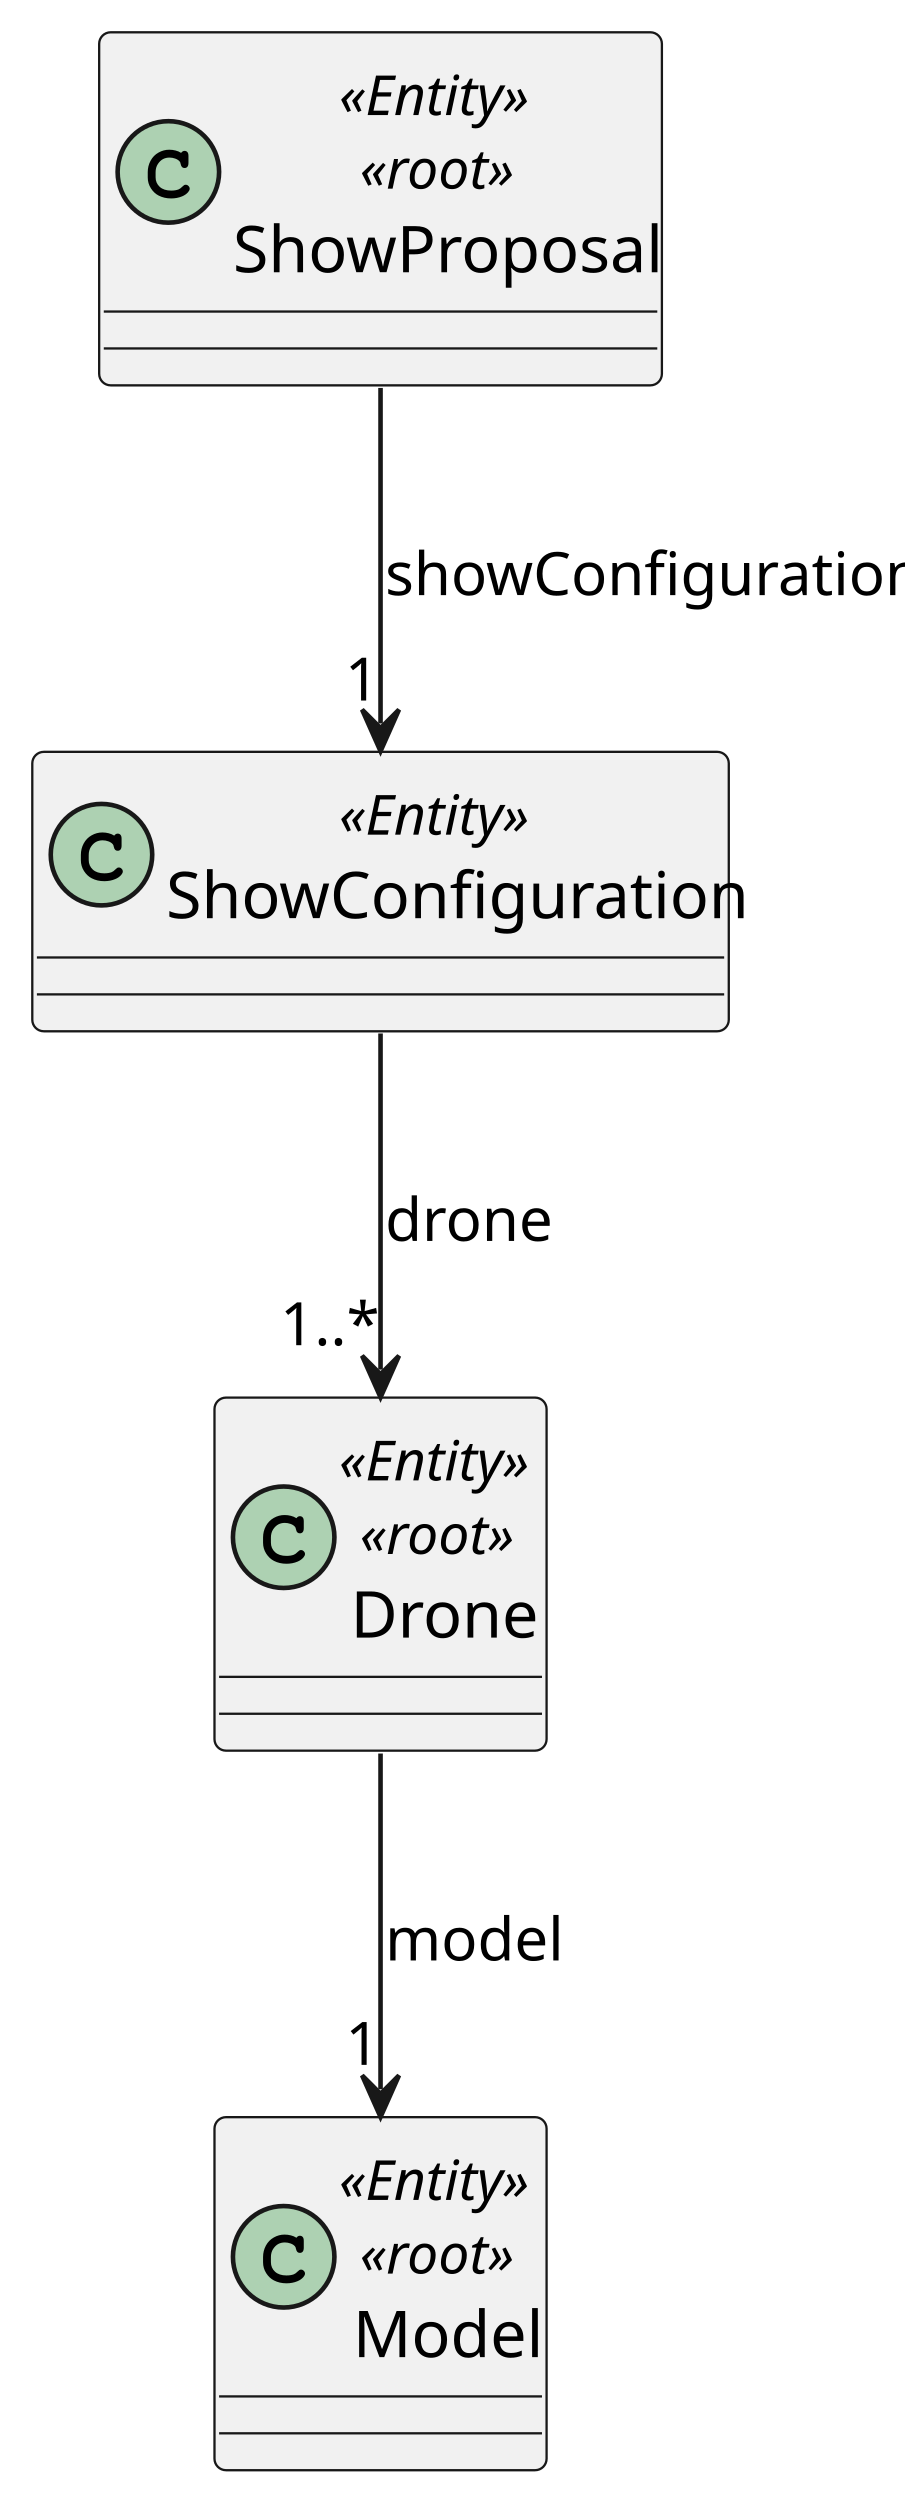
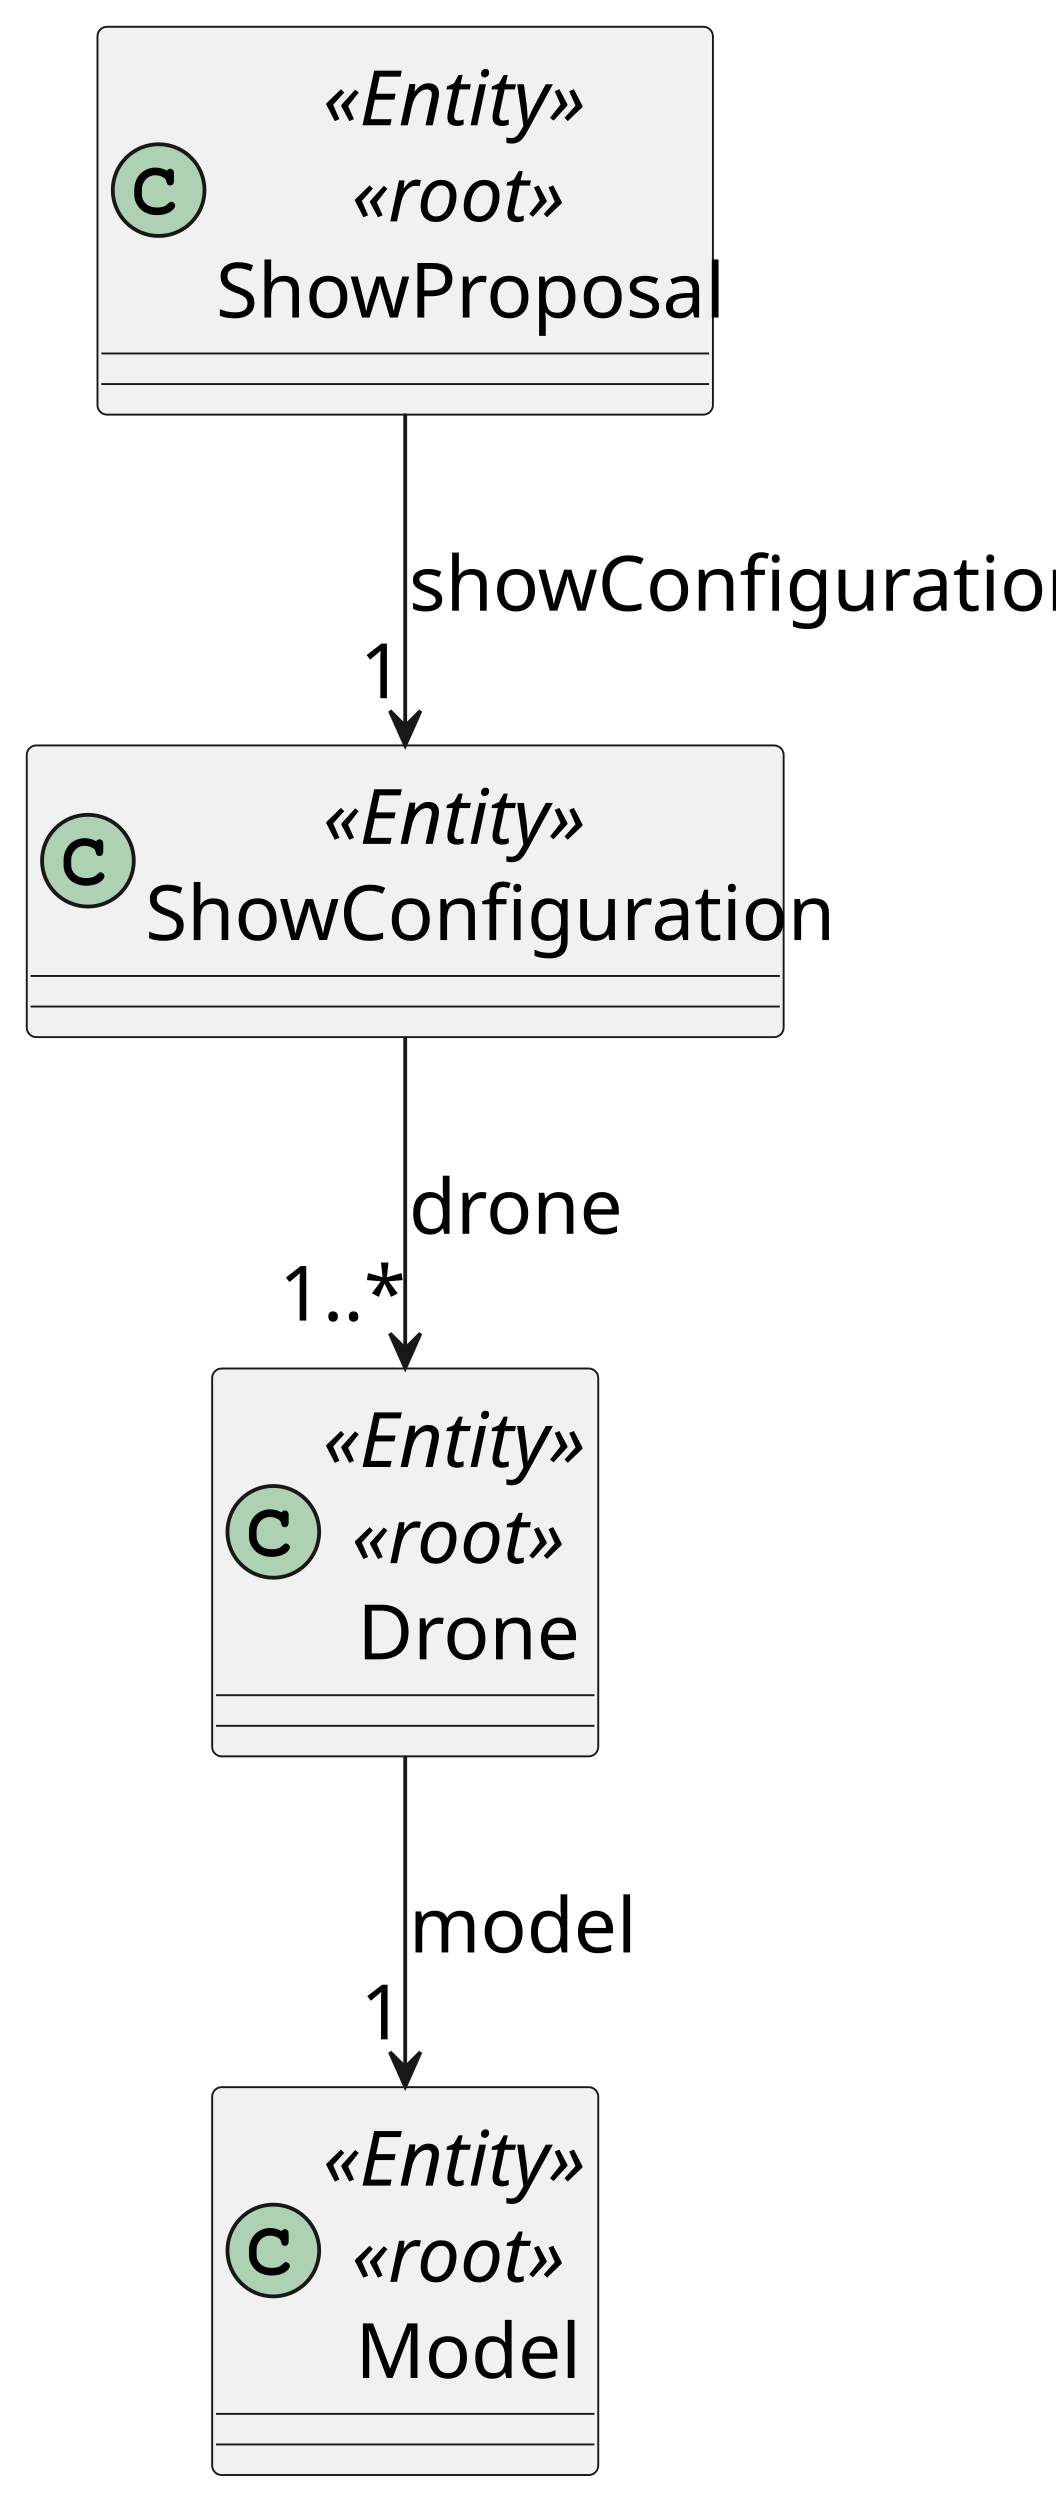
- <svg xmlns="http://www.w3.org/2000/svg" contentStyleType="text/css" height="542px" preserveAspectRatio="none" style="width:196px;height:542px;background:#FFFFFF;" version="1.1" viewBox="0 0 196 542" width="196px" zoomAndPan="magnify">
+ <svg xmlns="http://www.w3.org/2000/svg" contentStyleType="text/css" height="654px" preserveAspectRatio="none" style="width:276px;height:654px;background:#FFFFFF;" version="1.1" viewBox="0 0 276 654" width="276px" zoomAndPan="magnify">
  <defs />
  <g>
    <g id="elem_ShowProposal">
-       <rect codeLine="5" fill="#F1F1F1" height="76.543" id="ShowProposal" rx="2.5" ry="2.5" style="stroke:#181818;stroke-width:0.5;" width="122" x="21.5" y="7" />
-       <ellipse cx="36.5" cy="37.272" fill="#ADD1B2" rx="11" ry="11" style="stroke:#181818;stroke-width:1.0;" />
-       <path d="M39.266,33.147 Q39.422,32.928 39.609,32.818 Q39.797,32.709 40.016,32.709 Q40.391,32.709 40.625,32.975 Q40.859,33.225 40.859,33.834 L40.859,35.287 Q40.859,35.897 40.625,36.162 Q40.391,36.428 40.016,36.428 Q39.672,36.428 39.469,36.225 Q39.266,36.037 39.156,35.522 Q39.109,35.162 38.922,34.975 Q38.594,34.6 37.984,34.381 Q37.375,34.162 36.75,34.162 Q35.984,34.162 35.344,34.49 Q34.719,34.818 34.219,35.568 Q33.734,36.318 33.734,37.35 L33.734,38.443 Q33.734,39.678 34.625,40.506 Q35.516,41.318 37.109,41.318 Q38.047,41.318 38.703,41.068 Q39.094,40.912 39.516,40.475 Q39.781,40.209 39.922,40.131 Q40.078,40.053 40.281,40.053 Q40.609,40.053 40.859,40.318 Q41.125,40.568 41.125,40.912 Q41.125,41.256 40.781,41.662 Q40.281,42.24 39.484,42.568 Q38.406,43.022 37.109,43.022 Q35.594,43.022 34.391,42.397 Q33.406,41.897 32.719,40.834 Q32.031,39.756 32.031,38.475 L32.031,37.318 Q32.031,35.99 32.641,34.85 Q33.266,33.693 34.359,33.084 Q35.453,32.459 36.688,32.459 Q37.422,32.459 38.062,32.631 Q38.719,32.787 39.266,33.147 Z " fill="#000000" />
-       <text fill="#000000" font-family="sans-serif" font-size="12" font-style="italic" lengthAdjust="spacing" textLength="44" x="73.5" y="24.949">«Entity»</text>
-       <text fill="#000000" font-family="sans-serif" font-size="12" font-style="italic" lengthAdjust="spacing" textLength="35" x="78" y="40.91">«root»</text>
-       <text fill="#000000" font-family="sans-serif" font-size="14" lengthAdjust="spacing" textLength="90" x="50.5" y="59.029">ShowProposal</text>
-       <line style="stroke:#181818;stroke-width:0.5;" x1="22.5" x2="142.5" y1="67.543" y2="67.543" />
-       <line style="stroke:#181818;stroke-width:0.5;" x1="22.5" x2="142.5" y1="75.543" y2="75.543" />
+       <rect codeLine="5" fill="#F1F1F1" height="101.469" id="ShowProposal" rx="2.5" ry="2.5" style="stroke:#181818;stroke-width:0.5;" width="161" x="25.5" y="7" />
+       <ellipse cx="41.5" cy="49.734" fill="#ADD1B2" rx="12" ry="12" style="stroke:#181818;stroke-width:1.0;" />
+       <path d="M43.641,44.656 Q43.828,44.406 44.047,44.281 Q44.266,44.141 44.516,44.141 Q44.953,44.141 45.234,44.453 Q45.516,44.75 45.516,45.469 L45.516,47.172 Q45.516,47.891 45.234,48.203 Q44.953,48.516 44.516,48.516 Q44.125,48.516 43.875,48.281 Q43.625,48.062 43.516,47.453 Q43.453,47.031 43.234,46.812 Q42.844,46.375 42.125,46.109 Q41.406,45.844 40.688,45.844 Q39.781,45.844 39.031,46.234 Q38.281,46.625 37.703,47.516 Q37.125,48.391 37.125,49.594 L37.125,50.891 Q37.125,52.344 38.172,53.312 Q39.234,54.281 41.094,54.281 Q42.203,54.281 42.984,53.969 Q43.422,53.797 43.938,53.281 Q44.25,52.969 44.422,52.875 Q44.594,52.781 44.828,52.781 Q45.219,52.781 45.516,53.094 Q45.828,53.391 45.828,53.797 Q45.828,54.203 45.422,54.672 Q44.828,55.359 43.891,55.75 Q42.625,56.281 41.109,56.281 Q39.328,56.281 37.906,55.547 Q36.75,54.953 35.938,53.688 Q35.125,52.422 35.125,50.938 L35.125,49.578 Q35.125,48.016 35.844,46.672 Q36.578,45.312 37.859,44.578 Q39.156,43.844 40.609,43.844 Q41.469,43.844 42.219,44.047 Q42.984,44.25 43.641,44.656 Z " fill="#000000" />
+       <text fill="#000000" font-family="sans-serif" font-size="20" font-style="italic" lengthAdjust="spacing" textLength="71" x="84.5" y="32.762">«Entity»</text>
+       <text fill="#000000" font-family="sans-serif" font-size="20" font-style="italic" lengthAdjust="spacing" textLength="56" x="92" y="57.918">«root»</text>
+       <text fill="#000000" font-family="sans-serif" font-size="20" lengthAdjust="spacing" textLength="127" x="56.5" y="83.074">ShowProposal</text>
+       <line style="stroke:#181818;stroke-width:0.5;" x1="26.5" x2="185.5" y1="92.469" y2="92.469" />
+       <line style="stroke:#181818;stroke-width:0.5;" x1="26.5" x2="185.5" y1="100.469" y2="100.469" />
    </g>
    <g id="elem_ShowConfiguration">
-       <rect codeLine="8" fill="#F1F1F1" height="60.582" id="ShowConfiguration" rx="2.5" ry="2.5" style="stroke:#181818;stroke-width:0.5;" width="151" x="7" y="163" />
-       <ellipse cx="22" cy="185.291" fill="#ADD1B2" rx="11" ry="11" style="stroke:#181818;stroke-width:1.0;" />
-       <path d="M24.766,181.166 Q24.922,180.947 25.109,180.838 Q25.297,180.728 25.516,180.728 Q25.891,180.728 26.125,180.994 Q26.359,181.244 26.359,181.853 L26.359,183.307 Q26.359,183.916 26.125,184.182 Q25.891,184.447 25.516,184.447 Q25.172,184.447 24.969,184.244 Q24.766,184.057 24.656,183.541 Q24.609,183.182 24.422,182.994 Q24.094,182.619 23.484,182.4 Q22.875,182.182 22.25,182.182 Q21.484,182.182 20.844,182.51 Q20.219,182.838 19.719,183.588 Q19.234,184.338 19.234,185.369 L19.234,186.463 Q19.234,187.697 20.125,188.525 Q21.016,189.338 22.609,189.338 Q23.547,189.338 24.203,189.088 Q24.594,188.932 25.016,188.494 Q25.281,188.228 25.422,188.15 Q25.578,188.072 25.781,188.072 Q26.109,188.072 26.359,188.338 Q26.625,188.588 26.625,188.932 Q26.625,189.275 26.281,189.682 Q25.781,190.26 24.984,190.588 Q23.906,191.041 22.609,191.041 Q21.094,191.041 19.891,190.416 Q18.906,189.916 18.219,188.853 Q17.531,187.775 17.531,186.494 L17.531,185.338 Q17.531,184.01 18.141,182.869 Q18.766,181.713 19.859,181.103 Q20.953,180.478 22.188,180.478 Q22.922,180.478 23.562,180.65 Q24.219,180.807 24.766,181.166 Z " fill="#000000" />
-       <text fill="#000000" font-family="sans-serif" font-size="12" font-style="italic" lengthAdjust="spacing" textLength="44" x="73.5" y="180.949">«Entity»</text>
-       <text fill="#000000" font-family="sans-serif" font-size="14" lengthAdjust="spacing" textLength="119" x="36" y="199.068">ShowConfiguration</text>
-       <line style="stroke:#181818;stroke-width:0.5;" x1="8" x2="157" y1="207.582" y2="207.582" />
-       <line style="stroke:#181818;stroke-width:0.5;" x1="8" x2="157" y1="215.582" y2="215.582" />
+       <rect codeLine="8" fill="#F1F1F1" height="76.312" id="ShowConfiguration" rx="2.5" ry="2.5" style="stroke:#181818;stroke-width:0.5;" width="198" x="7" y="195" />
+       <ellipse cx="23" cy="225.156" fill="#ADD1B2" rx="12" ry="12" style="stroke:#181818;stroke-width:1.0;" />
+       <path d="M25.141,220.078 Q25.328,219.828 25.547,219.703 Q25.766,219.562 26.016,219.562 Q26.453,219.562 26.734,219.875 Q27.016,220.172 27.016,220.891 L27.016,222.594 Q27.016,223.312 26.734,223.625 Q26.453,223.938 26.016,223.938 Q25.625,223.938 25.375,223.703 Q25.125,223.484 25.016,222.875 Q24.953,222.453 24.734,222.234 Q24.344,221.797 23.625,221.531 Q22.906,221.266 22.188,221.266 Q21.281,221.266 20.531,221.656 Q19.781,222.047 19.203,222.938 Q18.625,223.812 18.625,225.016 L18.625,226.312 Q18.625,227.766 19.672,228.734 Q20.734,229.703 22.594,229.703 Q23.703,229.703 24.484,229.391 Q24.922,229.219 25.438,228.703 Q25.75,228.391 25.922,228.297 Q26.094,228.203 26.328,228.203 Q26.719,228.203 27.016,228.516 Q27.328,228.812 27.328,229.219 Q27.328,229.625 26.922,230.094 Q26.328,230.781 25.391,231.172 Q24.125,231.703 22.609,231.703 Q20.828,231.703 19.406,230.969 Q18.25,230.375 17.438,229.109 Q16.625,227.844 16.625,226.359 L16.625,225 Q16.625,223.438 17.344,222.094 Q18.078,220.734 19.359,220 Q20.656,219.266 22.109,219.266 Q22.969,219.266 23.719,219.469 Q24.484,219.672 25.141,220.078 Z " fill="#000000" />
+       <text fill="#000000" font-family="sans-serif" font-size="20" font-style="italic" lengthAdjust="spacing" textLength="71" x="84.5" y="220.762">«Entity»</text>
+       <text fill="#000000" font-family="sans-serif" font-size="20" lengthAdjust="spacing" textLength="164" x="38" y="245.918">ShowConfiguration</text>
+       <line style="stroke:#181818;stroke-width:0.5;" x1="8" x2="204" y1="255.312" y2="255.312" />
+       <line style="stroke:#181818;stroke-width:0.5;" x1="8" x2="204" y1="263.312" y2="263.312" />
    </g>
    <g id="elem_Drone">
-       <rect codeLine="11" fill="#F1F1F1" height="76.543" id="Drone" rx="2.5" ry="2.5" style="stroke:#181818;stroke-width:0.5;" width="72" x="46.5" y="303" />
-       <ellipse cx="61.5" cy="333.272" fill="#ADD1B2" rx="11" ry="11" style="stroke:#181818;stroke-width:1.0;" />
-       <path d="M64.266,329.147 Q64.422,328.928 64.609,328.818 Q64.797,328.709 65.016,328.709 Q65.391,328.709 65.625,328.975 Q65.859,329.225 65.859,329.834 L65.859,331.287 Q65.859,331.897 65.625,332.162 Q65.391,332.428 65.016,332.428 Q64.672,332.428 64.469,332.225 Q64.266,332.037 64.156,331.522 Q64.109,331.162 63.922,330.975 Q63.594,330.6 62.984,330.381 Q62.375,330.162 61.75,330.162 Q60.984,330.162 60.344,330.49 Q59.719,330.818 59.219,331.568 Q58.734,332.318 58.734,333.35 L58.734,334.443 Q58.734,335.678 59.625,336.506 Q60.516,337.318 62.109,337.318 Q63.047,337.318 63.703,337.068 Q64.094,336.912 64.516,336.475 Q64.781,336.209 64.922,336.131 Q65.078,336.053 65.281,336.053 Q65.609,336.053 65.859,336.318 Q66.125,336.568 66.125,336.912 Q66.125,337.256 65.781,337.662 Q65.281,338.24 64.484,338.568 Q63.406,339.022 62.109,339.022 Q60.594,339.022 59.391,338.397 Q58.406,337.897 57.719,336.834 Q57.031,335.756 57.031,334.475 L57.031,333.318 Q57.031,331.99 57.641,330.85 Q58.266,329.693 59.359,329.084 Q60.453,328.459 61.688,328.459 Q62.422,328.459 63.062,328.631 Q63.719,328.787 64.266,329.147 Z " fill="#000000" />
-       <text fill="#000000" font-family="sans-serif" font-size="12" font-style="italic" lengthAdjust="spacing" textLength="44" x="73.5" y="320.949">«Entity»</text>
-       <text fill="#000000" font-family="sans-serif" font-size="12" font-style="italic" lengthAdjust="spacing" textLength="35" x="78" y="336.91">«root»</text>
-       <text fill="#000000" font-family="sans-serif" font-size="14" lengthAdjust="spacing" textLength="39" x="76" y="355.029">Drone</text>
-       <line style="stroke:#181818;stroke-width:0.5;" x1="47.5" x2="117.5" y1="363.543" y2="363.543" />
-       <line style="stroke:#181818;stroke-width:0.5;" x1="47.5" x2="117.5" y1="371.543" y2="371.543" />
+       <rect codeLine="11" fill="#F1F1F1" height="101.469" id="Drone" rx="2.5" ry="2.5" style="stroke:#181818;stroke-width:0.5;" width="101" x="55.5" y="358" />
+       <ellipse cx="71.5" cy="400.734" fill="#ADD1B2" rx="12" ry="12" style="stroke:#181818;stroke-width:1.0;" />
+       <path d="M73.641,395.656 Q73.828,395.406 74.047,395.281 Q74.266,395.141 74.516,395.141 Q74.953,395.141 75.234,395.453 Q75.516,395.75 75.516,396.469 L75.516,398.172 Q75.516,398.891 75.234,399.203 Q74.953,399.516 74.516,399.516 Q74.125,399.516 73.875,399.281 Q73.625,399.062 73.516,398.453 Q73.453,398.031 73.234,397.812 Q72.844,397.375 72.125,397.109 Q71.406,396.844 70.688,396.844 Q69.781,396.844 69.031,397.234 Q68.281,397.625 67.703,398.516 Q67.125,399.391 67.125,400.594 L67.125,401.891 Q67.125,403.344 68.172,404.312 Q69.234,405.281 71.094,405.281 Q72.203,405.281 72.984,404.969 Q73.422,404.797 73.938,404.281 Q74.25,403.969 74.422,403.875 Q74.594,403.781 74.828,403.781 Q75.219,403.781 75.516,404.094 Q75.828,404.391 75.828,404.797 Q75.828,405.203 75.422,405.672 Q74.828,406.359 73.891,406.75 Q72.625,407.281 71.109,407.281 Q69.328,407.281 67.906,406.547 Q66.75,405.953 65.938,404.688 Q65.125,403.422 65.125,401.938 L65.125,400.578 Q65.125,399.016 65.844,397.672 Q66.578,396.312 67.859,395.578 Q69.156,394.844 70.609,394.844 Q71.469,394.844 72.219,395.047 Q72.984,395.25 73.641,395.656 Z " fill="#000000" />
+       <text fill="#000000" font-family="sans-serif" font-size="20" font-style="italic" lengthAdjust="spacing" textLength="71" x="84.5" y="383.762">«Entity»</text>
+       <text fill="#000000" font-family="sans-serif" font-size="20" font-style="italic" lengthAdjust="spacing" textLength="56" x="92" y="408.918">«root»</text>
+       <text fill="#000000" font-family="sans-serif" font-size="20" lengthAdjust="spacing" textLength="53" x="93.5" y="434.074">Drone</text>
+       <line style="stroke:#181818;stroke-width:0.5;" x1="56.5" x2="155.5" y1="443.469" y2="443.469" />
+       <line style="stroke:#181818;stroke-width:0.5;" x1="56.5" x2="155.5" y1="451.469" y2="451.469" />
    </g>
    <g id="elem_Model">
-       <rect codeLine="14" fill="#F1F1F1" height="76.543" id="Model" rx="2.5" ry="2.5" style="stroke:#181818;stroke-width:0.5;" width="72" x="46.5" y="459" />
-       <ellipse cx="61.5" cy="489.272" fill="#ADD1B2" rx="11" ry="11" style="stroke:#181818;stroke-width:1.0;" />
-       <path d="M64.266,485.147 Q64.422,484.928 64.609,484.818 Q64.797,484.709 65.016,484.709 Q65.391,484.709 65.625,484.975 Q65.859,485.225 65.859,485.834 L65.859,487.287 Q65.859,487.897 65.625,488.162 Q65.391,488.428 65.016,488.428 Q64.672,488.428 64.469,488.225 Q64.266,488.037 64.156,487.522 Q64.109,487.162 63.922,486.975 Q63.594,486.6 62.984,486.381 Q62.375,486.162 61.75,486.162 Q60.984,486.162 60.344,486.49 Q59.719,486.818 59.219,487.568 Q58.734,488.318 58.734,489.35 L58.734,490.443 Q58.734,491.678 59.625,492.506 Q60.516,493.318 62.109,493.318 Q63.047,493.318 63.703,493.068 Q64.094,492.912 64.516,492.475 Q64.781,492.209 64.922,492.131 Q65.078,492.053 65.281,492.053 Q65.609,492.053 65.859,492.318 Q66.125,492.568 66.125,492.912 Q66.125,493.256 65.781,493.662 Q65.281,494.24 64.484,494.568 Q63.406,495.022 62.109,495.022 Q60.594,495.022 59.391,494.397 Q58.406,493.897 57.719,492.834 Q57.031,491.756 57.031,490.475 L57.031,489.318 Q57.031,487.99 57.641,486.85 Q58.266,485.693 59.359,485.084 Q60.453,484.459 61.688,484.459 Q62.422,484.459 63.062,484.631 Q63.719,484.787 64.266,485.147 Z " fill="#000000" />
-       <text fill="#000000" font-family="sans-serif" font-size="12" font-style="italic" lengthAdjust="spacing" textLength="44" x="73.5" y="476.949">«Entity»</text>
-       <text fill="#000000" font-family="sans-serif" font-size="12" font-style="italic" lengthAdjust="spacing" textLength="35" x="78" y="492.91">«root»</text>
-       <text fill="#000000" font-family="sans-serif" font-size="14" lengthAdjust="spacing" textLength="38" x="76.5" y="511.029">Model</text>
-       <line style="stroke:#181818;stroke-width:0.5;" x1="47.5" x2="117.5" y1="519.543" y2="519.543" />
-       <line style="stroke:#181818;stroke-width:0.5;" x1="47.5" x2="117.5" y1="527.543" y2="527.543" />
+       <rect codeLine="14" fill="#F1F1F1" height="101.469" id="Model" rx="2.5" ry="2.5" style="stroke:#181818;stroke-width:0.5;" width="101" x="55.5" y="546" />
+       <ellipse cx="71.5" cy="588.734" fill="#ADD1B2" rx="12" ry="12" style="stroke:#181818;stroke-width:1.0;" />
+       <path d="M73.641,583.656 Q73.828,583.406 74.047,583.281 Q74.266,583.141 74.516,583.141 Q74.953,583.141 75.234,583.453 Q75.516,583.75 75.516,584.469 L75.516,586.172 Q75.516,586.891 75.234,587.203 Q74.953,587.516 74.516,587.516 Q74.125,587.516 73.875,587.281 Q73.625,587.062 73.516,586.453 Q73.453,586.031 73.234,585.812 Q72.844,585.375 72.125,585.109 Q71.406,584.844 70.688,584.844 Q69.781,584.844 69.031,585.234 Q68.281,585.625 67.703,586.516 Q67.125,587.391 67.125,588.594 L67.125,589.891 Q67.125,591.344 68.172,592.312 Q69.234,593.281 71.094,593.281 Q72.203,593.281 72.984,592.969 Q73.422,592.797 73.938,592.281 Q74.25,591.969 74.422,591.875 Q74.594,591.781 74.828,591.781 Q75.219,591.781 75.516,592.094 Q75.828,592.391 75.828,592.797 Q75.828,593.203 75.422,593.672 Q74.828,594.359 73.891,594.75 Q72.625,595.281 71.109,595.281 Q69.328,595.281 67.906,594.547 Q66.75,593.953 65.938,592.688 Q65.125,591.422 65.125,589.938 L65.125,588.578 Q65.125,587.016 65.844,585.672 Q66.578,584.312 67.859,583.578 Q69.156,582.844 70.609,582.844 Q71.469,582.844 72.219,583.047 Q72.984,583.25 73.641,583.656 Z " fill="#000000" />
+       <text fill="#000000" font-family="sans-serif" font-size="20" font-style="italic" lengthAdjust="spacing" textLength="71" x="84.5" y="571.762">«Entity»</text>
+       <text fill="#000000" font-family="sans-serif" font-size="20" font-style="italic" lengthAdjust="spacing" textLength="56" x="92" y="596.918">«root»</text>
+       <text fill="#000000" font-family="sans-serif" font-size="20" lengthAdjust="spacing" textLength="54" x="93" y="622.074">Model</text>
+       <line style="stroke:#181818;stroke-width:0.5;" x1="56.5" x2="155.5" y1="631.469" y2="631.469" />
+       <line style="stroke:#181818;stroke-width:0.5;" x1="56.5" x2="155.5" y1="639.469" y2="639.469" />
    </g>
    <g id="link_ShowProposal_ShowConfiguration">
-       <path codeLine="18" d="M82.5,84.1 C82.5,108.6 82.5,134.12 82.5,156.85 " fill="none" id="ShowProposal-to-ShowConfiguration" style="stroke:#181818;stroke-width:1.0;" />
-       <polygon fill="#181818" points="82.5,162.85,86.5,153.85,82.5,157.85,78.5,153.85,82.5,162.85" style="stroke:#181818;stroke-width:1.0;" />
-       <text fill="#000000" font-family="sans-serif" font-size="13" lengthAdjust="spacing" textLength="105" x="83.5" y="129.028">showConfiguration</text>
-       <text fill="#000000" font-family="sans-serif" font-size="13" lengthAdjust="spacing" textLength="7" x="74.778" y="151.877">1</text>
+       <path codeLine="18" d="M106,108.22 C106,134.02 106,165.2 106,189.81 " fill="none" id="ShowProposal-to-ShowConfiguration" style="stroke:#181818;stroke-width:1.0;" />
+       <polygon fill="#181818" points="106,194.96,110,185.96,106,189.96,102,185.96,106,194.96" style="stroke:#181818;stroke-width:1.0;" />
+       <text fill="#000000" font-family="sans-serif" font-size="20" lengthAdjust="spacing" textLength="161" x="107" y="159.762">showConfiguration</text>
+       <text fill="#000000" font-family="sans-serif" font-size="20" lengthAdjust="spacing" textLength="11" x="94.123" y="182.655">1</text>
    </g>
    <g id="link_Drone_Model">
-       <path codeLine="19" d="M82.5,380.17 C82.5,404.13 82.5,429.02 82.5,452.95 " fill="none" id="Drone-to-Model" style="stroke:#181818;stroke-width:1.0;" />
-       <polygon fill="#181818" points="82.5,458.95,86.5,449.95,82.5,453.95,78.5,449.95,82.5,458.95" style="stroke:#181818;stroke-width:1.0;" />
-       <text fill="#000000" font-family="sans-serif" font-size="13" lengthAdjust="spacing" textLength="35" x="83.5" y="425.028">model</text>
-       <text fill="#000000" font-family="sans-serif" font-size="13" lengthAdjust="spacing" textLength="7" x="74.877" y="447.664">1</text>
+       <path codeLine="19" d="M106,459.34 C106,484.46 106,514.98 106,540.75 " fill="none" id="Drone-to-Model" style="stroke:#181818;stroke-width:1.0;" />
+       <polygon fill="#181818" points="106,545.84,110,536.84,106,540.84,102,536.84,106,545.84" style="stroke:#181818;stroke-width:1.0;" />
+       <text fill="#000000" font-family="sans-serif" font-size="20" lengthAdjust="spacing" textLength="53" x="107" y="510.762">model</text>
+       <text fill="#000000" font-family="sans-serif" font-size="20" lengthAdjust="spacing" textLength="11" x="94.295" y="533.489">1</text>
    </g>
    <g id="link_ShowConfiguration_Drone">
-       <path codeLine="20" d="M82.5,224.05 C82.5,246.79 82.5,272.39 82.5,296.93 " fill="none" id="ShowConfiguration-to-Drone" style="stroke:#181818;stroke-width:1.0;" />
-       <polygon fill="#181818" points="82.5,302.93,86.5,293.93,82.5,297.93,78.5,293.93,82.5,302.93" style="stroke:#181818;stroke-width:1.0;" />
-       <text fill="#000000" font-family="sans-serif" font-size="13" lengthAdjust="spacing" textLength="32" x="83.5" y="269.028">drone</text>
-       <text fill="#000000" font-family="sans-serif" font-size="13" lengthAdjust="spacing" textLength="20" x="60.719" y="291.641">1..*</text>
+       <path codeLine="20" d="M106,271.22 C106,294.93 106,326.06 106,352.59 " fill="none" id="ShowConfiguration-to-Drone" style="stroke:#181818;stroke-width:1.0;" />
+       <polygon fill="#181818" points="106,357.83,110,348.83,106,352.83,102,348.83,106,357.83" style="stroke:#181818;stroke-width:1.0;" />
+       <text fill="#000000" font-family="sans-serif" font-size="20" lengthAdjust="spacing" textLength="50" x="107" y="322.762">drone</text>
+       <text fill="#000000" font-family="sans-serif" font-size="20" lengthAdjust="spacing" textLength="31" x="73.014" y="345.478">1..*</text>
    </g>
  </g>
</svg>
